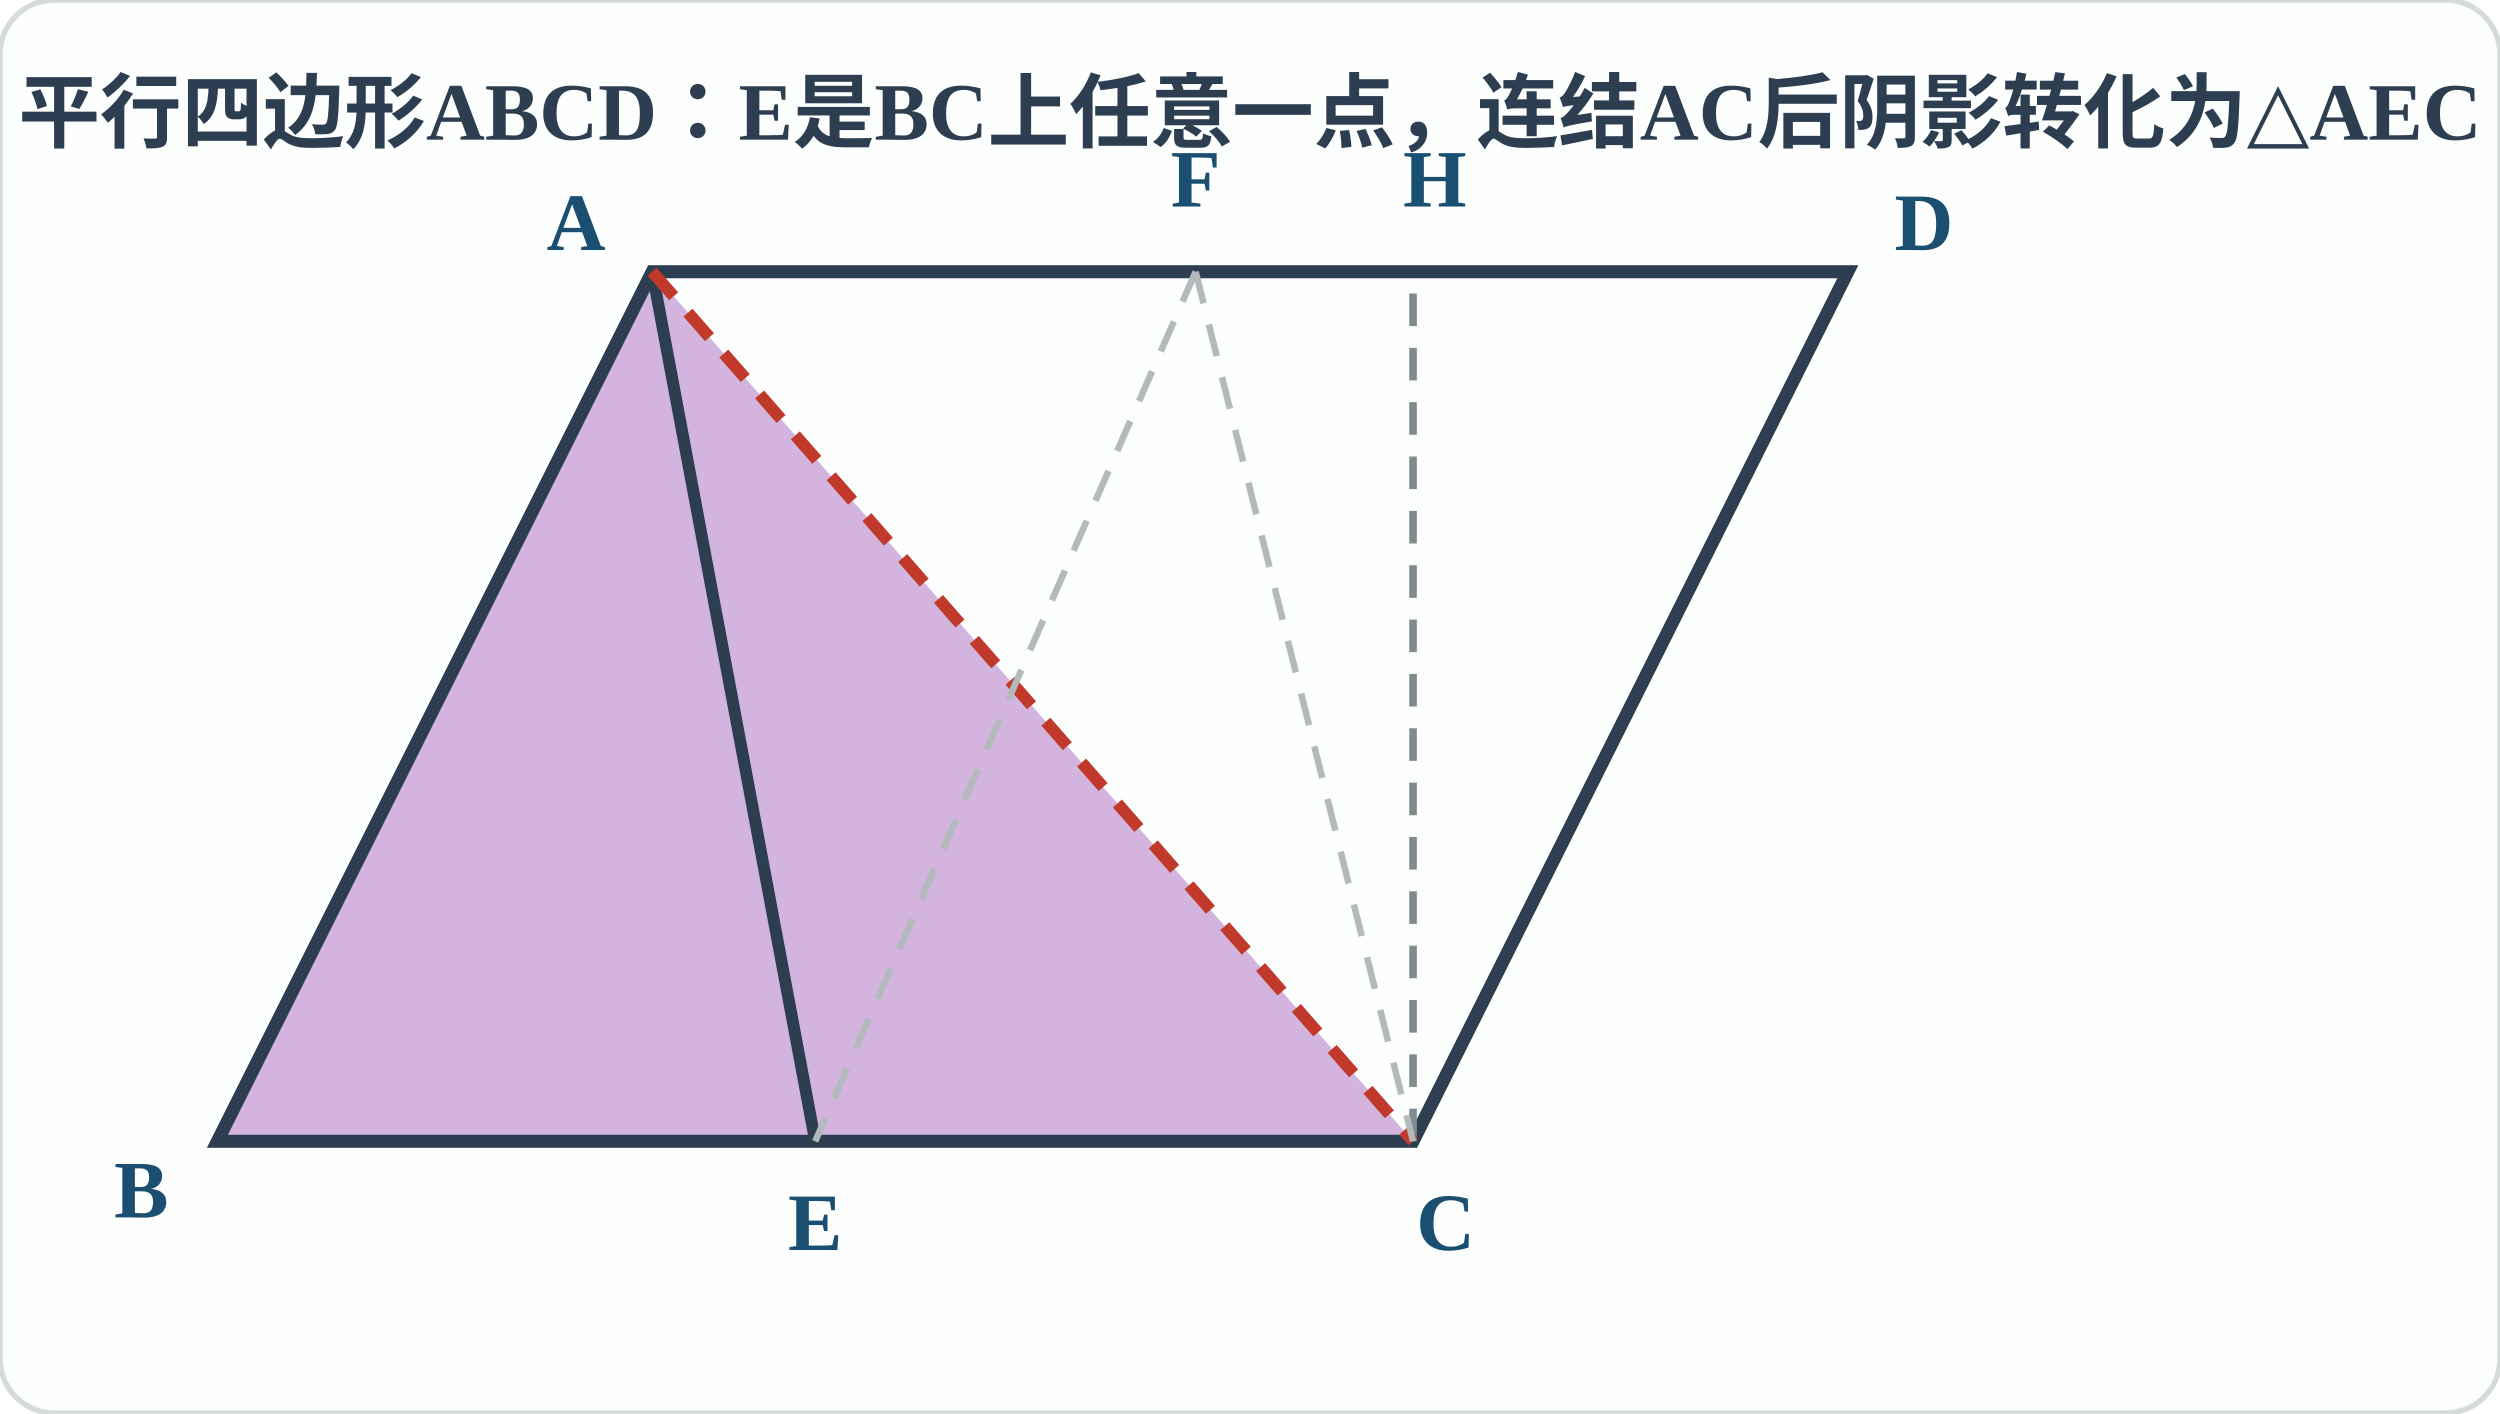
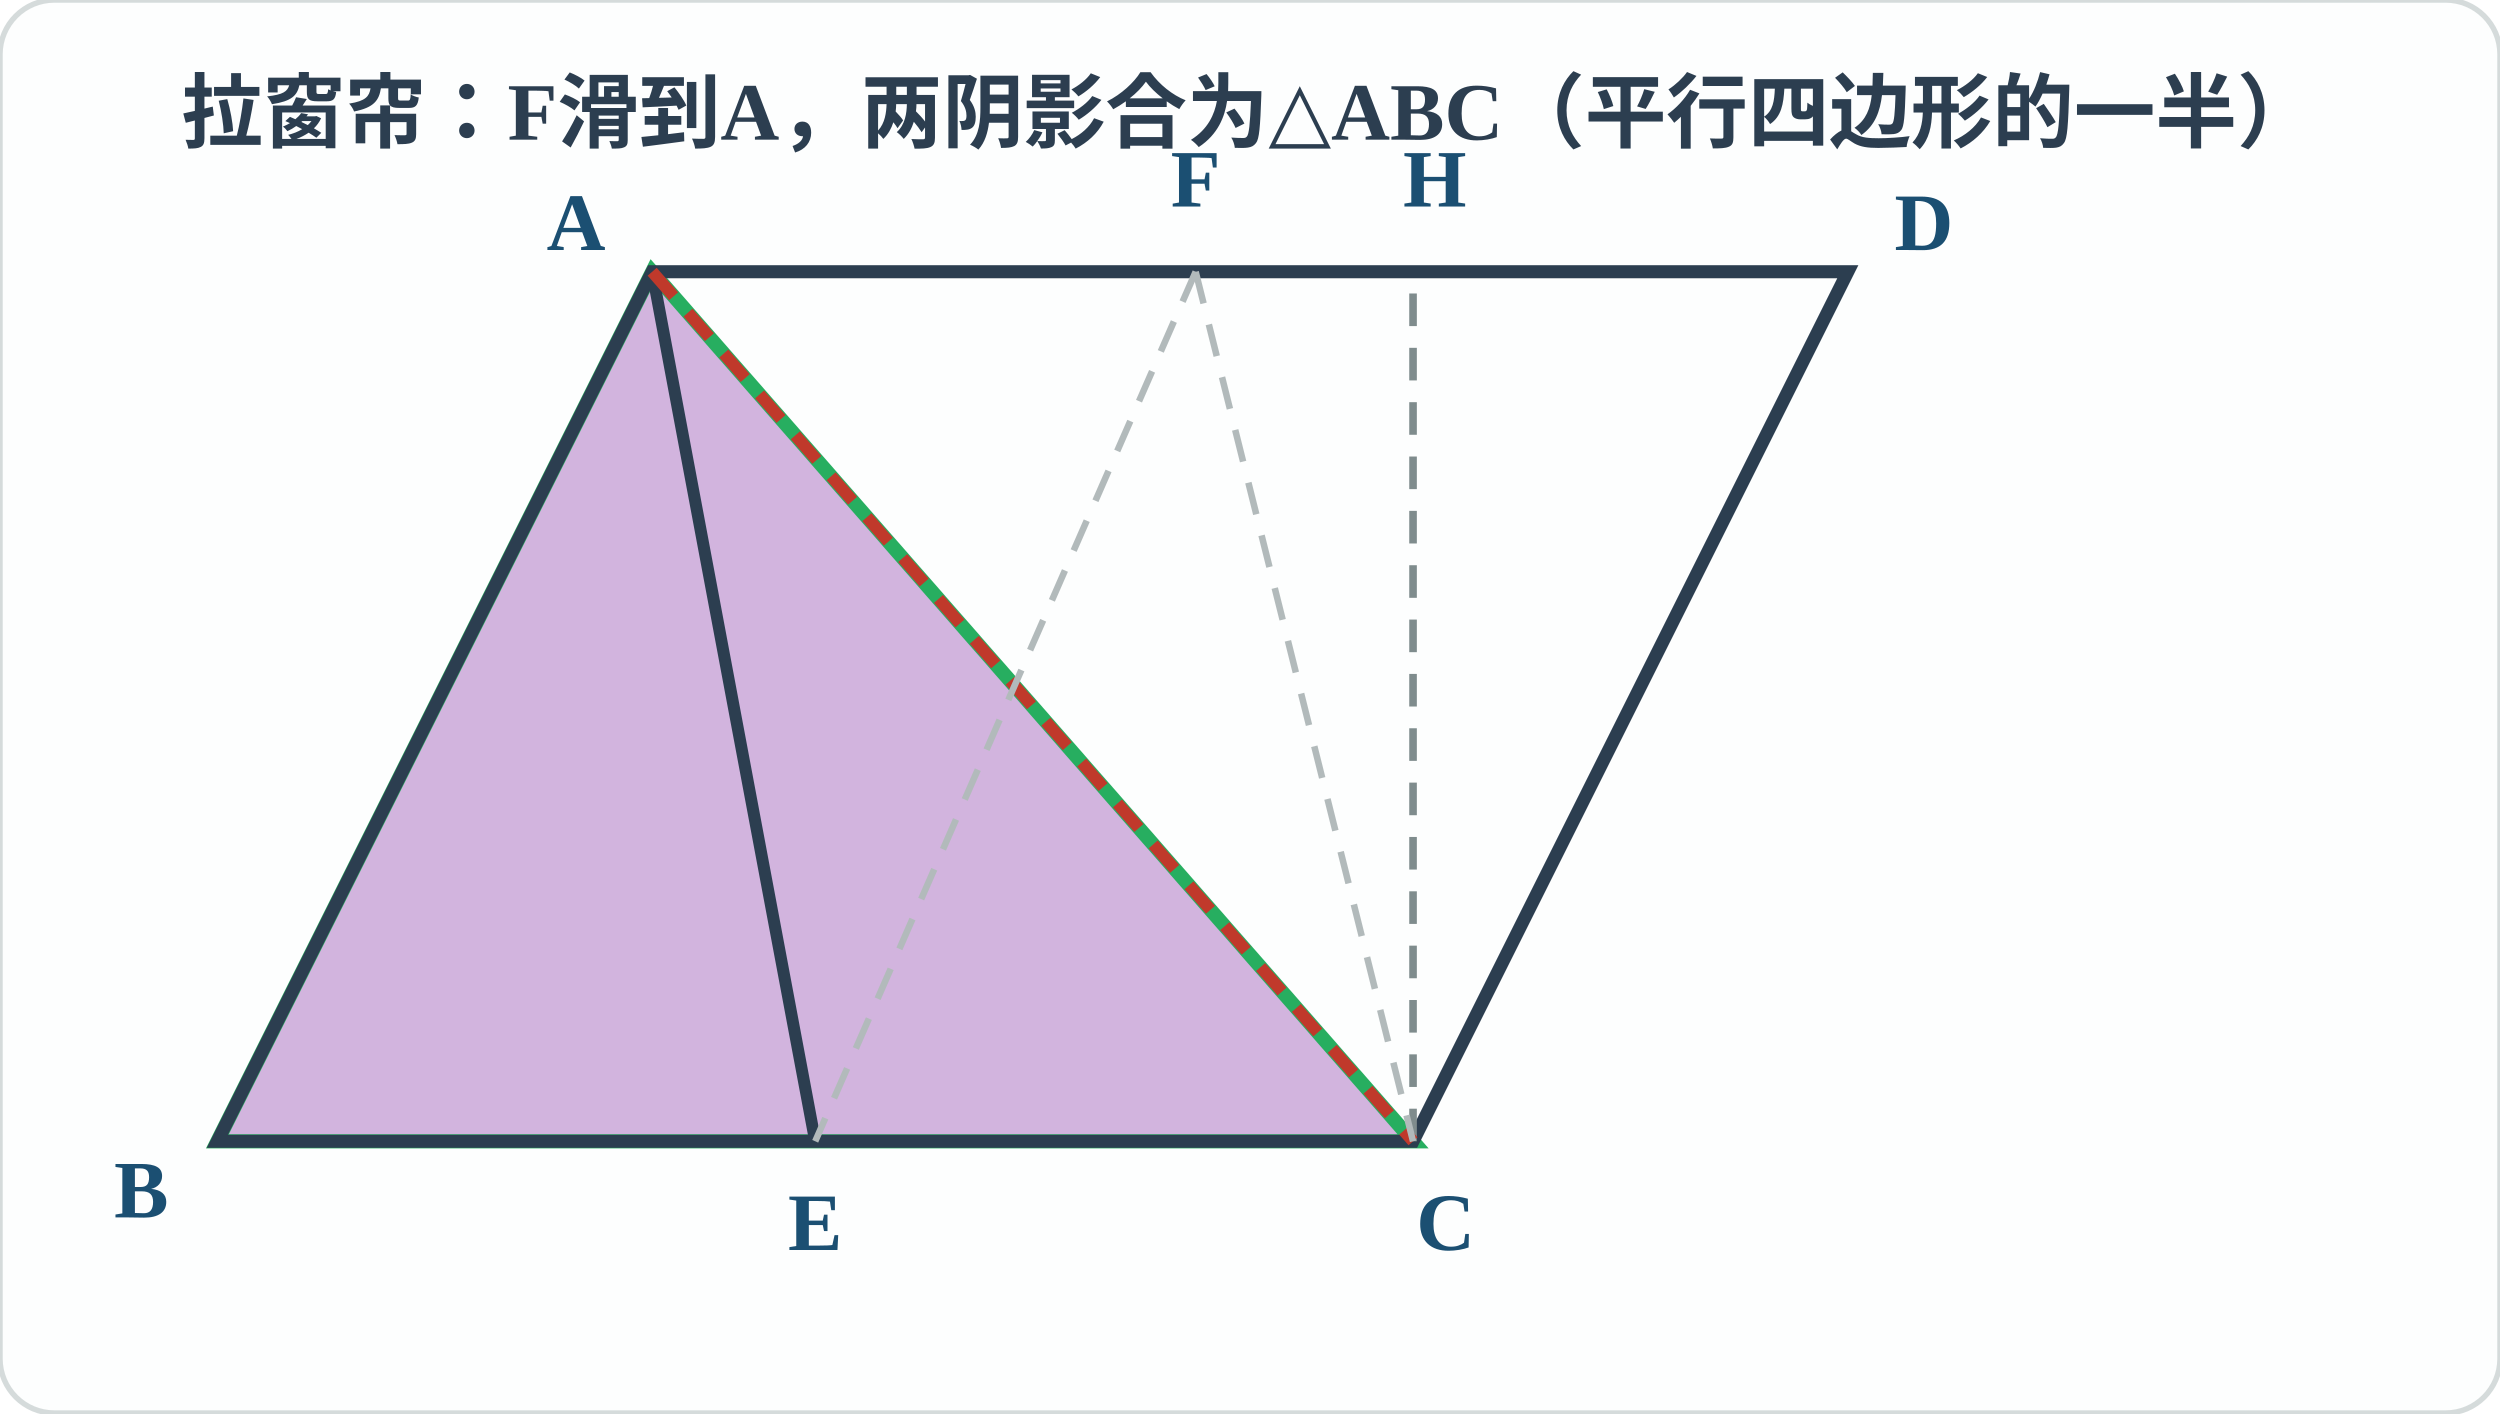
<svg xmlns="http://www.w3.org/2000/svg" width="460" height="260" viewBox="0 0 460 260">
  <rect x="0" y="0" width="460" height="260" fill="#fdfefe" stroke="#d5dbdb" rx="10" />
-   <text x="230" y="26" text-anchor="middle" font-size="15" font-weight="bold" fill="#2c3e50">平行四边形ABCD：E是BC上任意一点，连结AC后阴影转化为△AEC</text>
+   <text x="230" y="26" text-anchor="middle" font-size="15" font-weight="bold" fill="#2c3e50">拉窗帘：F滑到A，两阴影合为△ABC（平行四边形的一半）</text>
  <polygon points="120,50 40,210 150,210" fill="#d2b4de" stroke="none" stroke-width="2.4" />
  <polygon points="120,50 150,210 260,210" fill="#d2b4de" stroke="none" stroke-width="2.4" />
+   <polygon points="120,50 40,210 260,210" fill="none" stroke="#27ae60" stroke-width="2.6" />
  <polygon points="120,50 340,50 260,210 40,210" fill="none" stroke="#2c3e50" stroke-width="2.4" />
  <line x1="260" y1="210" x2="260" y2="50" stroke="#7f8c8d" stroke-width="1.4" stroke-dasharray="6,4" />
  <line x1="120" y1="50" x2="150" y2="210" stroke="#2c3e50" stroke-width="2.2" />
  <line x1="120" y1="50" x2="260" y2="210" stroke="#c0392b" stroke-width="2.2" stroke-dasharray="6,4" />
  <line x1="220" y1="50" x2="150" y2="210" stroke="#b2babb" stroke-width="1.2" stroke-dasharray="6,4" />
  <line x1="220" y1="50" x2="260" y2="210" stroke="#b2babb" stroke-width="1.2" stroke-dasharray="6,4" />
  <text x="106" y="46" text-anchor="middle" font-size="15" font-weight="bold" fill="#1b4f72">A</text>
  <text x="220" y="38" text-anchor="middle" font-size="15" font-weight="bold" fill="#1b4f72">F</text>
  <text x="264" y="38" text-anchor="middle" font-size="15" font-weight="bold" fill="#1b4f72">H</text>
  <text x="354" y="46" text-anchor="middle" font-size="15" font-weight="bold" fill="#1b4f72">D</text>
  <text x="26" y="224" text-anchor="middle" font-size="15" font-weight="bold" fill="#1b4f72">B</text>
  <text x="150" y="230" text-anchor="middle" font-size="15" font-weight="bold" fill="#1b4f72">E</text>
  <text x="266" y="230" text-anchor="middle" font-size="15" font-weight="bold" fill="#1b4f72">C</text>
</svg>
